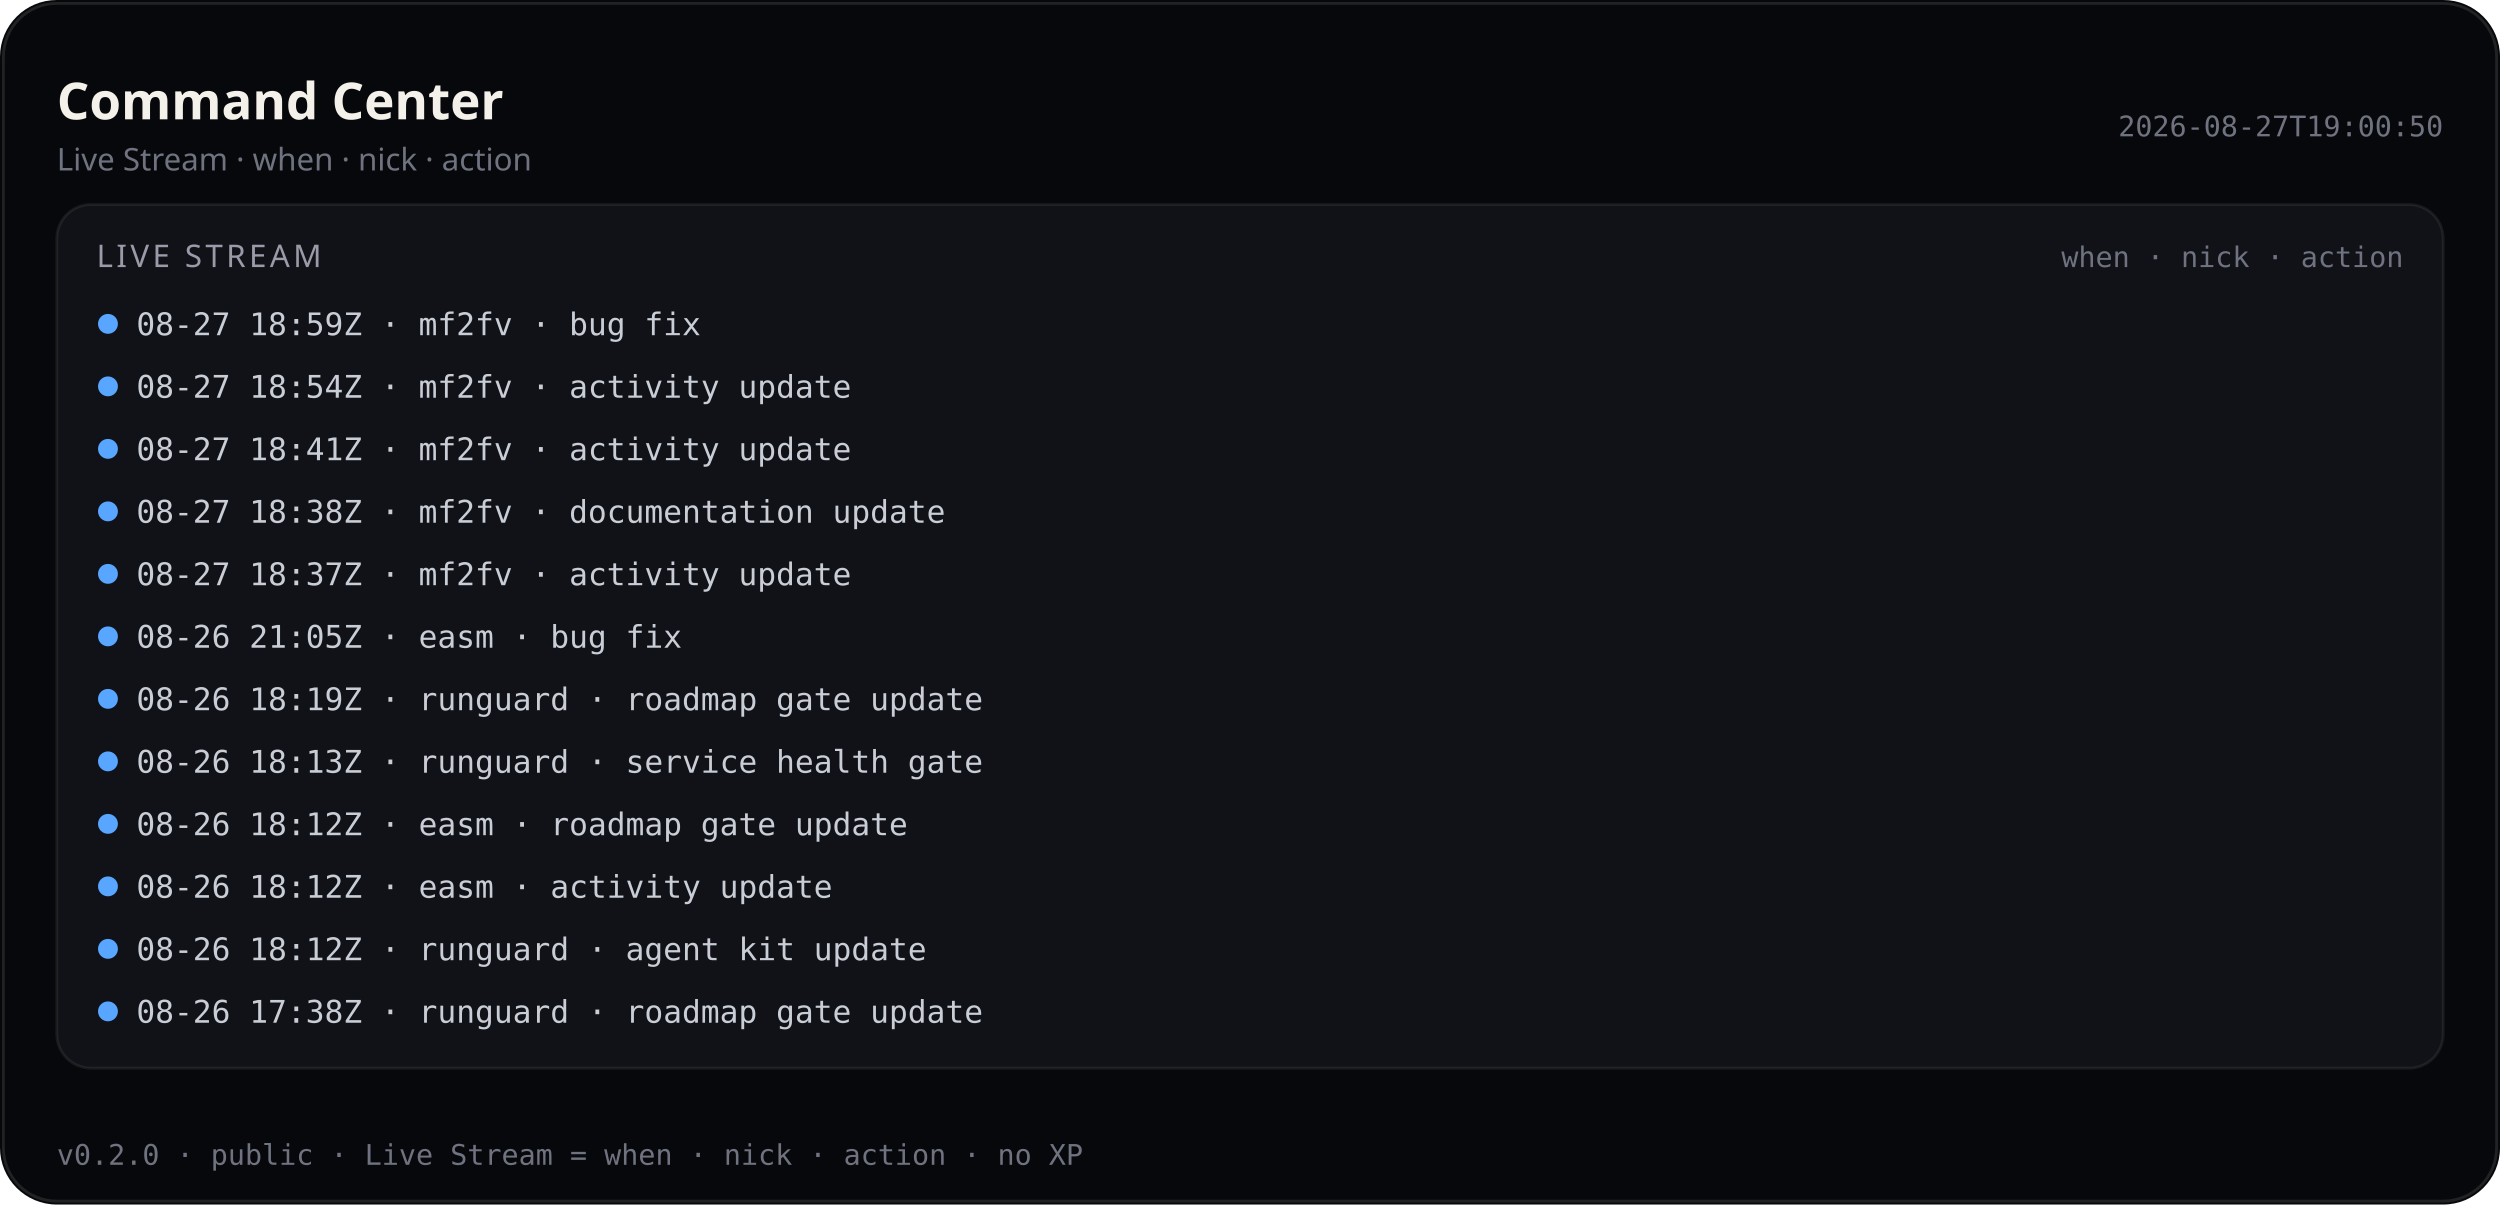
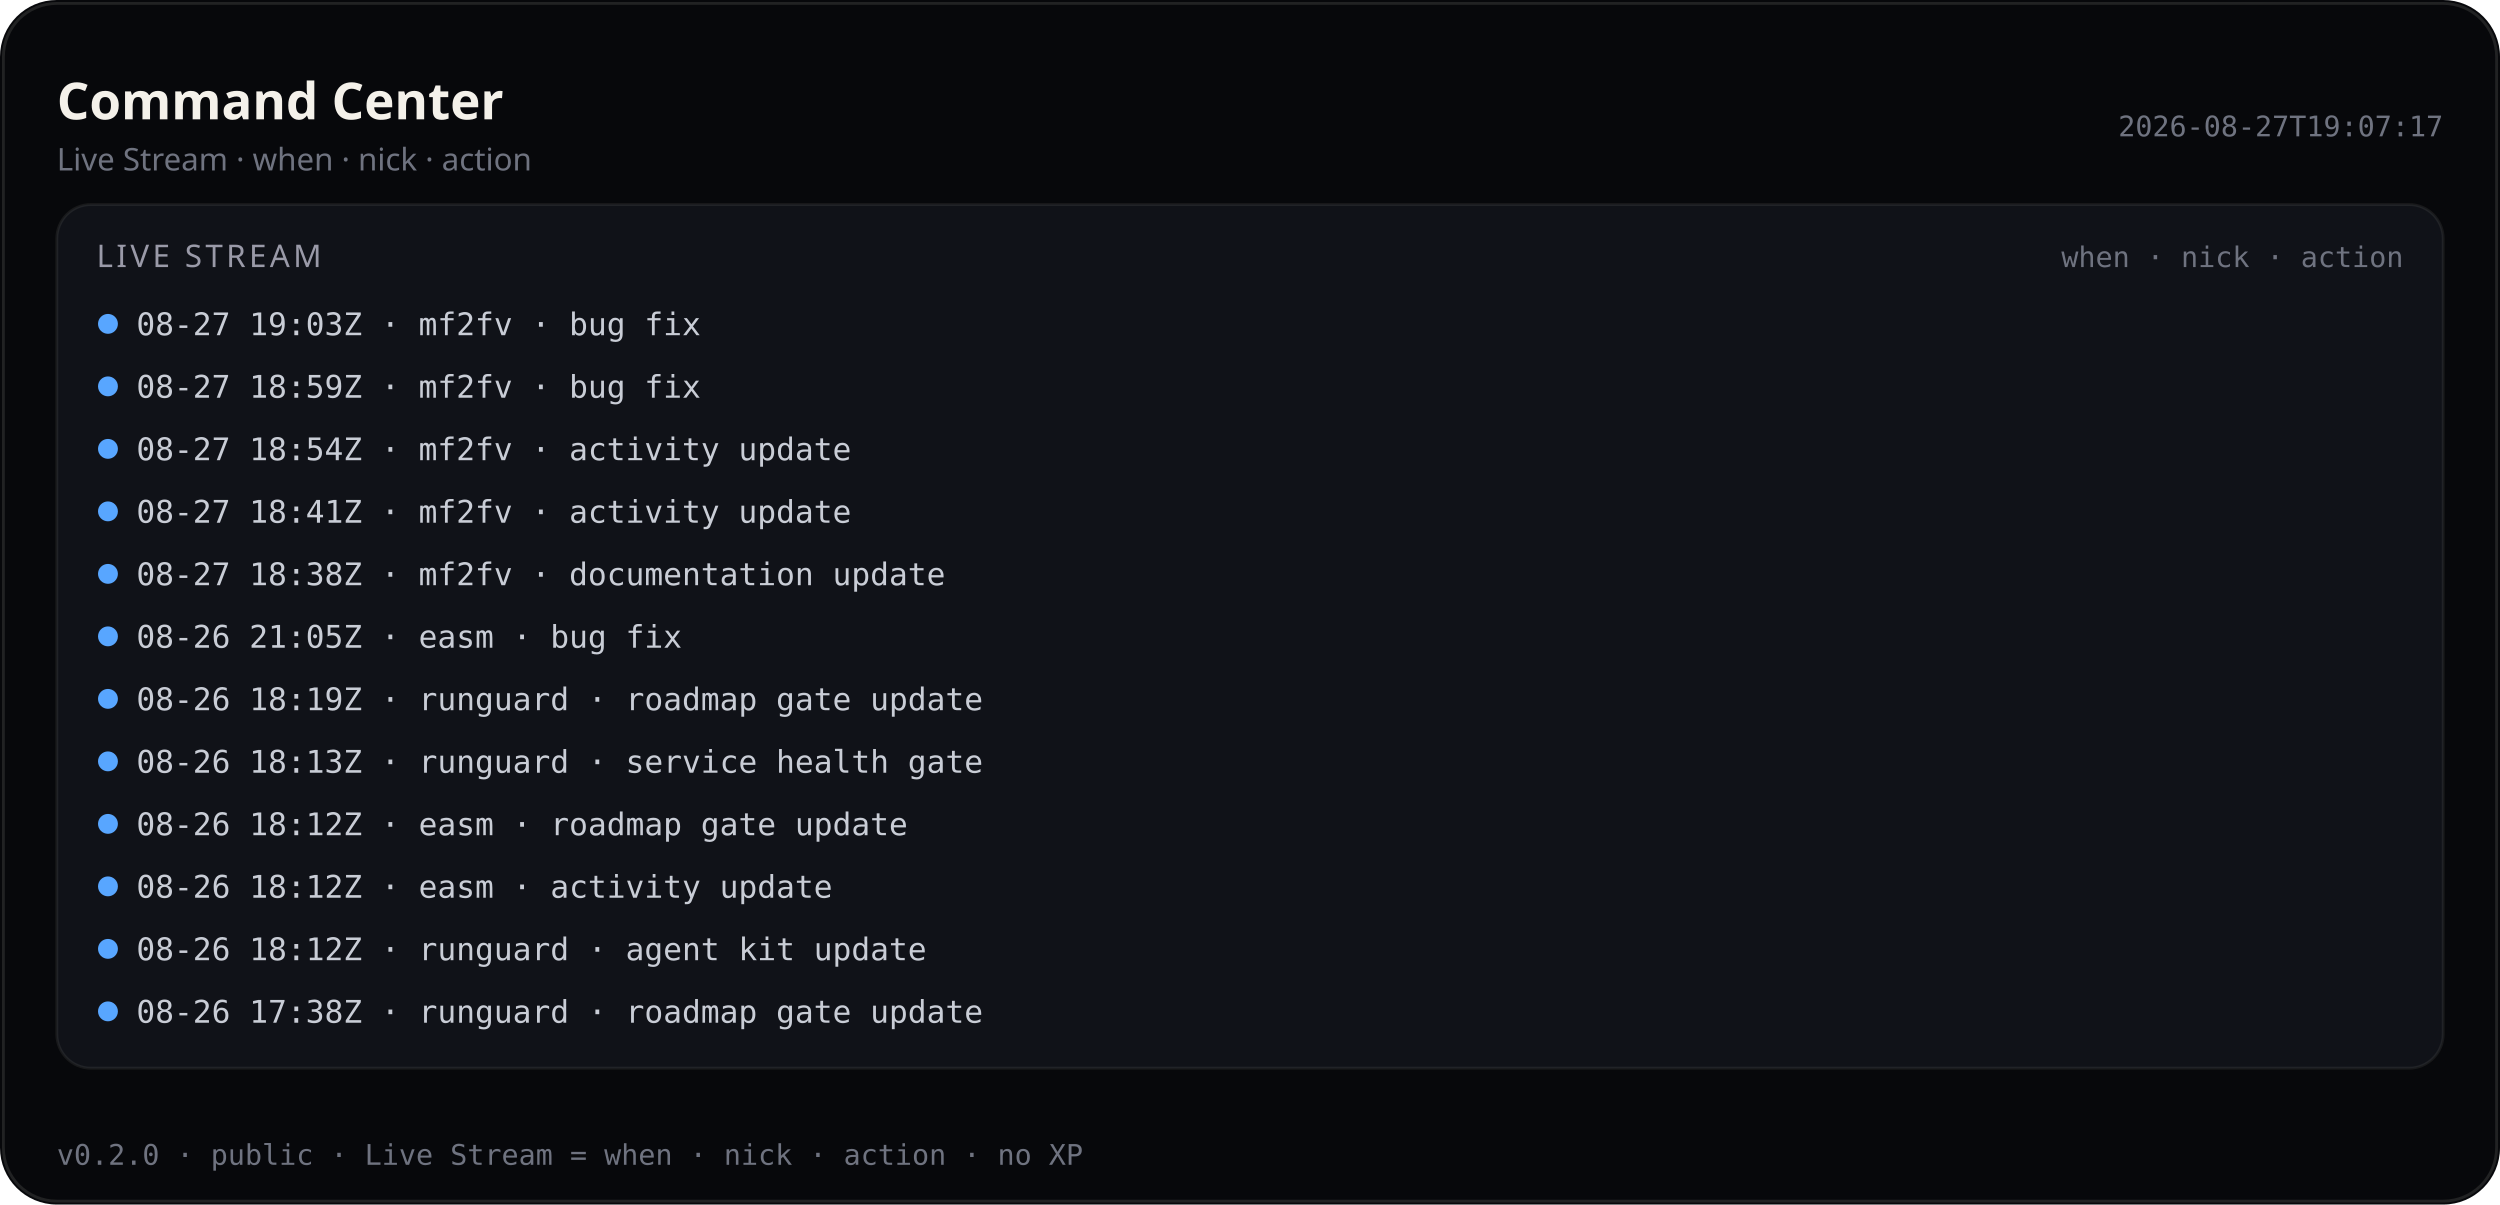
<svg xmlns="http://www.w3.org/2000/svg" viewBox="0 0 880 424" width="880" height="424" role="img" aria-label="Command Center — Live Stream (public)">
  <rect width="880" height="424" rx="20" fill="#07080b" />
  <rect x="1.2" y="1.2" width="877.6" height="421.6" rx="18.8" fill="none" stroke="rgba(232,228,214,0.12)" />
  <text x="20" y="42" fill="#f4f1ea" font-size="18" font-family="ui-sans-serif, system-ui, sans-serif" font-weight="600">Command Center</text>
  <text x="20" y="60" fill="#6f7380" font-size="11" font-family="ui-sans-serif, system-ui, sans-serif">Live Stream · when · nick · action</text>
-   <text x="860" y="48" fill="#6f7380" font-size="10" text-anchor="end" font-family="ui-monospace, SFMono-Regular, monospace">2026-08-27T19:00:50</text>
+   <text x="860" y="48" fill="#6f7380" font-size="10" text-anchor="end" font-family="ui-monospace, SFMono-Regular, monospace">2026-08-27T19:07:17</text>
  <rect x="20" y="72" width="840" height="304" rx="12" fill="#101218" stroke="rgba(232,228,214,0.08)" />
  <text x="34" y="94" fill="#9a9aa8" font-size="11" font-family="ui-sans-serif, system-ui, sans-serif" letter-spacing="1.2">LIVE STREAM</text>
  <text x="846" y="94" fill="#6f7380" font-size="10" text-anchor="end" font-family="ui-monospace, SFMono-Regular, monospace">when · nick · action</text>
  <defs>
    <clipPath id="live-stream-clip-pub">
      <rect x="20" y="72" width="840" height="304" />
    </clipPath>
  </defs>
  <g clip-path="url(#live-stream-clip-pub)">
    <circle cx="38" cy="114" r="3.5" fill="#58a6ff" />
-     <text x="48" y="118" fill="#c9cdd6" font-size="11" font-family="ui-monospace, SFMono-Regular, monospace">08-27 18:59Z · mf2fv · bug fix</text>
+     <text x="48" y="118" fill="#c9cdd6" font-size="11" font-family="ui-monospace, SFMono-Regular, monospace">08-27 19:03Z · mf2fv · bug fix</text>
    <circle cx="38" cy="136" r="3.5" fill="#58a6ff" />
-     <text x="48" y="140" fill="#c9cdd6" font-size="11" font-family="ui-monospace, SFMono-Regular, monospace">08-27 18:54Z · mf2fv · activity update</text>
+     <text x="48" y="140" fill="#c9cdd6" font-size="11" font-family="ui-monospace, SFMono-Regular, monospace">08-27 18:59Z · mf2fv · bug fix</text>
    <circle cx="38" cy="158" r="3.5" fill="#58a6ff" />
-     <text x="48" y="162" fill="#c9cdd6" font-size="11" font-family="ui-monospace, SFMono-Regular, monospace">08-27 18:41Z · mf2fv · activity update</text>
+     <text x="48" y="162" fill="#c9cdd6" font-size="11" font-family="ui-monospace, SFMono-Regular, monospace">08-27 18:54Z · mf2fv · activity update</text>
    <circle cx="38" cy="180" r="3.5" fill="#58a6ff" />
-     <text x="48" y="184" fill="#c9cdd6" font-size="11" font-family="ui-monospace, SFMono-Regular, monospace">08-27 18:38Z · mf2fv · documentation update</text>
+     <text x="48" y="184" fill="#c9cdd6" font-size="11" font-family="ui-monospace, SFMono-Regular, monospace">08-27 18:41Z · mf2fv · activity update</text>
    <circle cx="38" cy="202" r="3.5" fill="#58a6ff" />
-     <text x="48" y="206" fill="#c9cdd6" font-size="11" font-family="ui-monospace, SFMono-Regular, monospace">08-27 18:37Z · mf2fv · activity update</text>
+     <text x="48" y="206" fill="#c9cdd6" font-size="11" font-family="ui-monospace, SFMono-Regular, monospace">08-27 18:38Z · mf2fv · documentation update</text>
    <circle cx="38" cy="224" r="3.5" fill="#58a6ff" />
    <text x="48" y="228" fill="#c9cdd6" font-size="11" font-family="ui-monospace, SFMono-Regular, monospace">08-26 21:05Z · easm · bug fix</text>
    <circle cx="38" cy="246" r="3.5" fill="#58a6ff" />
    <text x="48" y="250" fill="#c9cdd6" font-size="11" font-family="ui-monospace, SFMono-Regular, monospace">08-26 18:19Z · runguard · roadmap gate update</text>
    <circle cx="38" cy="268" r="3.5" fill="#58a6ff" />
    <text x="48" y="272" fill="#c9cdd6" font-size="11" font-family="ui-monospace, SFMono-Regular, monospace">08-26 18:13Z · runguard · service health gate</text>
    <circle cx="38" cy="290" r="3.5" fill="#58a6ff" />
    <text x="48" y="294" fill="#c9cdd6" font-size="11" font-family="ui-monospace, SFMono-Regular, monospace">08-26 18:12Z · easm · roadmap gate update</text>
    <circle cx="38" cy="312" r="3.5" fill="#58a6ff" />
    <text x="48" y="316" fill="#c9cdd6" font-size="11" font-family="ui-monospace, SFMono-Regular, monospace">08-26 18:12Z · easm · activity update</text>
    <circle cx="38" cy="334" r="3.5" fill="#58a6ff" />
    <text x="48" y="338" fill="#c9cdd6" font-size="11" font-family="ui-monospace, SFMono-Regular, monospace">08-26 18:12Z · runguard · agent kit update</text>
    <circle cx="38" cy="356" r="3.5" fill="#58a6ff" />
    <text x="48" y="360" fill="#c9cdd6" font-size="11" font-family="ui-monospace, SFMono-Regular, monospace">08-26 17:38Z · runguard · roadmap gate update</text>
  </g>
  <text x="20" y="410" fill="#6f7380" font-size="10" font-family="ui-monospace, SFMono-Regular, monospace">v0.2.0 · public · Live Stream = when · nick · action · no XP</text>
</svg>
